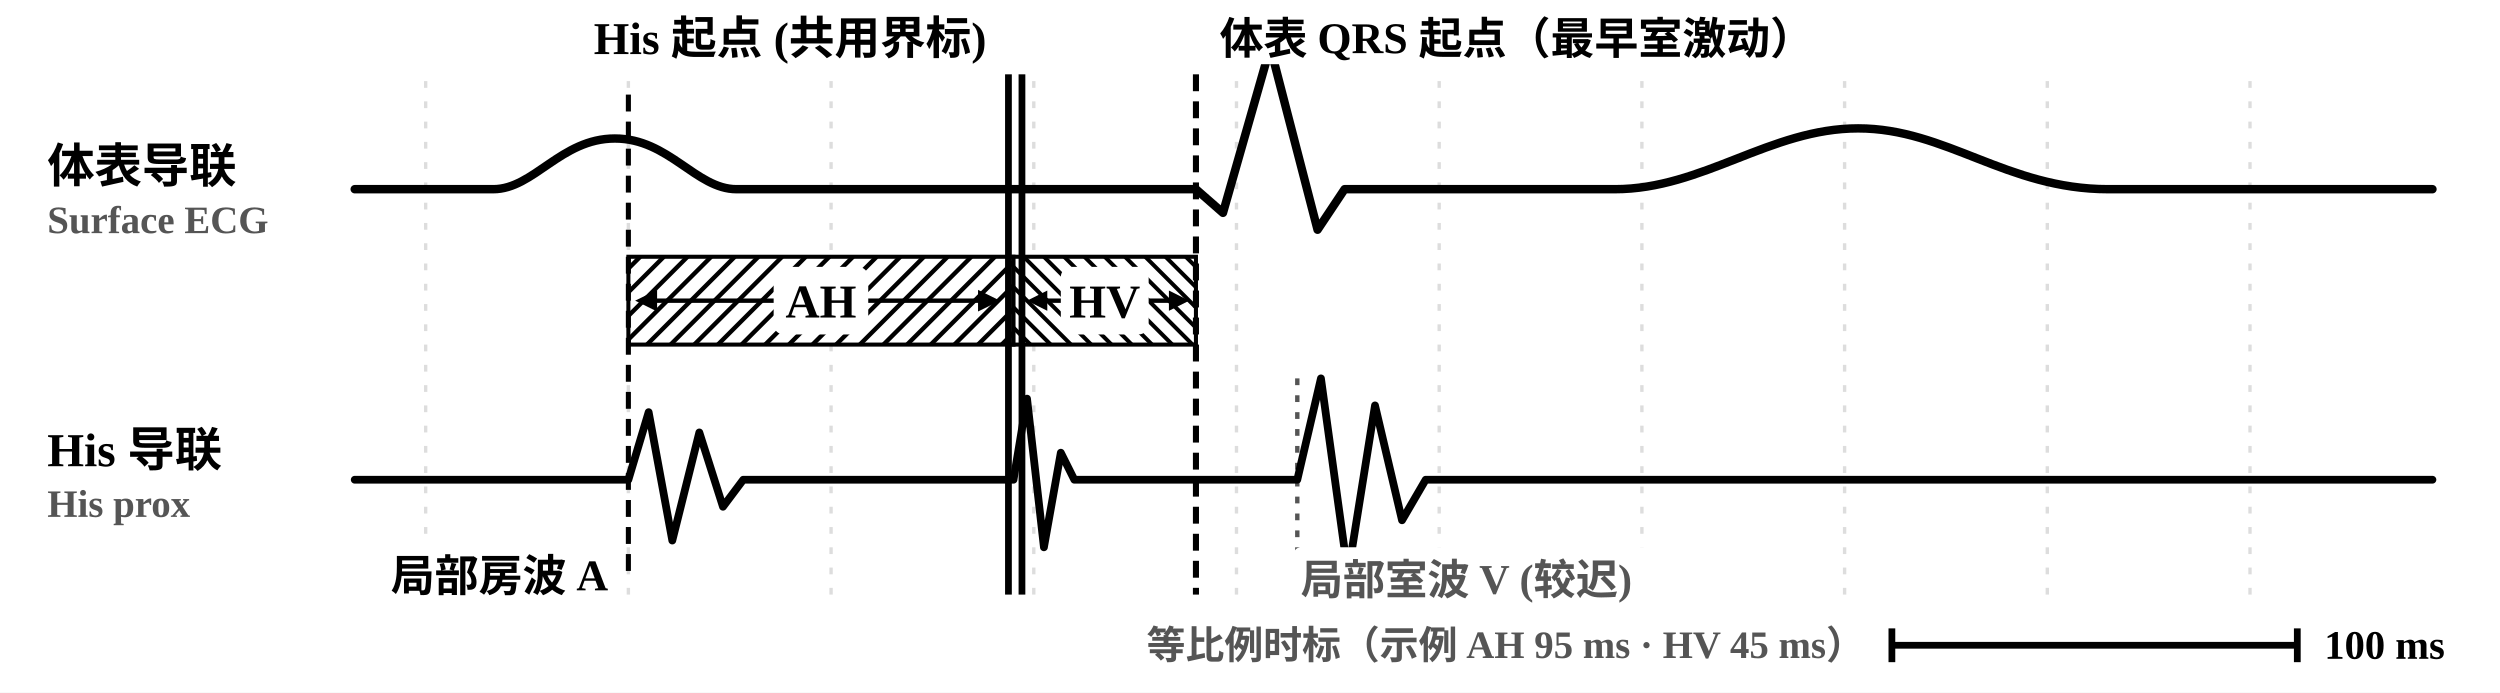
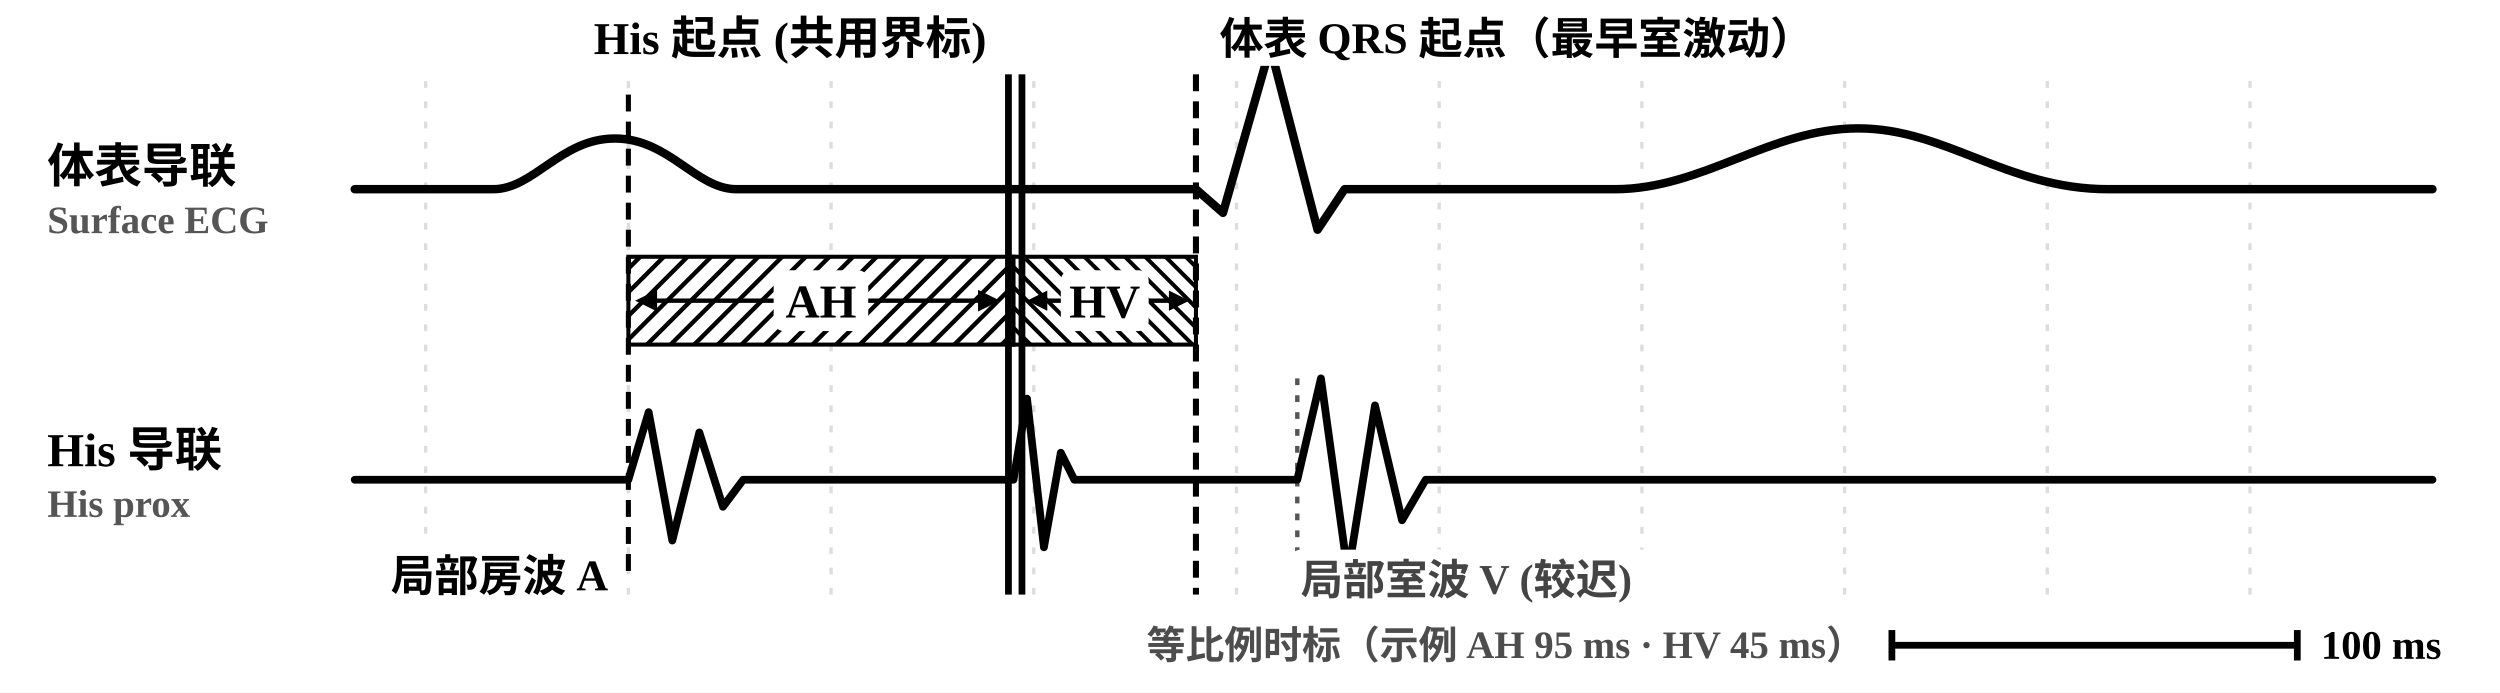
<svg xmlns="http://www.w3.org/2000/svg" class="ep-svg ep-svg--banner" viewBox="0 0 740 205" role="img" aria-label="同步体表与His导联AH与HV间期测量示意图">
  <rect x="0" y="0" width="740" height="205" fill="#ffffff" />
  <line x1="126" y1="24" x2="126" y2="178" class="ep-grid-line" stroke="#dddddd" stroke-width="1" stroke-dasharray="2,4" />
  <line x1="186" y1="24" x2="186" y2="178" class="ep-grid-line" stroke="#dddddd" stroke-width="1" stroke-dasharray="2,4" />
  <line x1="246" y1="24" x2="246" y2="178" class="ep-grid-line" stroke="#dddddd" stroke-width="1" stroke-dasharray="2,4" />
  <line x1="306" y1="24" x2="306" y2="178" class="ep-grid-line" stroke="#dddddd" stroke-width="1" stroke-dasharray="2,4" />
  <line x1="366" y1="24" x2="366" y2="178" class="ep-grid-line" stroke="#dddddd" stroke-width="1" stroke-dasharray="2,4" />
  <line x1="426" y1="24" x2="426" y2="178" class="ep-grid-line" stroke="#dddddd" stroke-width="1" stroke-dasharray="2,4" />
  <line x1="486" y1="24" x2="486" y2="178" class="ep-grid-line" stroke="#dddddd" stroke-width="1" stroke-dasharray="2,4" />
  <line x1="546" y1="24" x2="546" y2="178" class="ep-grid-line" stroke="#dddddd" stroke-width="1" stroke-dasharray="2,4" />
  <line x1="606" y1="24" x2="606" y2="178" class="ep-grid-line" stroke="#dddddd" stroke-width="1" stroke-dasharray="2,4" />
  <line x1="666" y1="24" x2="666" y2="178" class="ep-grid-line" stroke="#dddddd" stroke-width="1" stroke-dasharray="2,4" />
  <text x="14" y="54" fill="#000000" class="ep-svg-label ep-ink-fill" style="font-size:14px;font-weight:700;">体表导联</text>
  <text x="14" y="69" fill="#555555" class="ep-svg-label ep-muted-fill" style="font-size:11.5px;font-weight:600;">Surface ECG</text>
  <text x="14" y="138" fill="#000000" class="ep-svg-label ep-ink-fill" style="font-size:14px;font-weight:700;">His 导联</text>
  <text x="14" y="153" fill="#555555" class="ep-svg-label ep-muted-fill" style="font-size:11.5px;font-weight:600;">His prox</text>
  <rect x="186" y="76" width="114" height="26" fill="#ffffff" class="ep-hl-area ep-ink-stroke" stroke="#000000" stroke-width="1.2" />
  <g class="ep-hatch-group">
    <line x1="186.0" y1="79.5" x2="189.5" y2="76.0" class="ep-hatch-line" stroke="#000000" stroke-width="1.3" />
    <line x1="186.0" y1="86.5" x2="196.5" y2="76.0" class="ep-hatch-line" stroke="#000000" stroke-width="1.3" />
    <line x1="186.0" y1="93.5" x2="203.5" y2="76.0" class="ep-hatch-line" stroke="#000000" stroke-width="1.3" />
    <line x1="186.0" y1="100.5" x2="210.5" y2="76.0" class="ep-hatch-line" stroke="#000000" stroke-width="1.3" />
    <line x1="217.5" y1="76.0" x2="191.5" y2="102.0" class="ep-hatch-line" stroke="#000000" stroke-width="1.3" />
    <line x1="224.5" y1="76.0" x2="198.5" y2="102.0" class="ep-hatch-line" stroke="#000000" stroke-width="1.3" />
    <line x1="231.5" y1="76.0" x2="205.5" y2="102.0" class="ep-hatch-line" stroke="#000000" stroke-width="1.3" />
    <line x1="238.5" y1="76.0" x2="212.5" y2="102.0" class="ep-hatch-line" stroke="#000000" stroke-width="1.3" />
    <line x1="245.5" y1="76.0" x2="219.5" y2="102.0" class="ep-hatch-line" stroke="#000000" stroke-width="1.3" />
    <line x1="252.5" y1="76.0" x2="226.5" y2="102.0" class="ep-hatch-line" stroke="#000000" stroke-width="1.3" />
    <line x1="259.5" y1="76.0" x2="233.5" y2="102.0" class="ep-hatch-line" stroke="#000000" stroke-width="1.3" />
    <line x1="266.5" y1="76.0" x2="240.5" y2="102.0" class="ep-hatch-line" stroke="#000000" stroke-width="1.3" />
    <line x1="273.5" y1="76.0" x2="247.5" y2="102.0" class="ep-hatch-line" stroke="#000000" stroke-width="1.3" />
    <line x1="280.5" y1="76.0" x2="254.5" y2="102.0" class="ep-hatch-line" stroke="#000000" stroke-width="1.3" />
    <line x1="287.5" y1="76.0" x2="261.5" y2="102.0" class="ep-hatch-line" stroke="#000000" stroke-width="1.3" />
    <line x1="294.5" y1="76.0" x2="268.5" y2="102.0" class="ep-hatch-line" stroke="#000000" stroke-width="1.3" />
    <line x1="300.0" y1="77.5" x2="275.5" y2="102.0" class="ep-hatch-line" stroke="#000000" stroke-width="1.3" />
    <line x1="300.0" y1="84.5" x2="282.5" y2="102.0" class="ep-hatch-line" stroke="#000000" stroke-width="1.3" />
    <line x1="300.0" y1="91.5" x2="289.5" y2="102.0" class="ep-hatch-line" stroke="#000000" stroke-width="1.3" />
    <line x1="300.0" y1="98.5" x2="296.5" y2="102.0" class="ep-hatch-line" stroke="#000000" stroke-width="1.3" />
  </g>
  <line x1="192" y1="89" x2="292" y2="89" class="ep-ink-stroke" stroke="#000000" stroke-width="1.3" />
  <polygon points="188.0,89.0 194.5,85.8 194.5,92.2" class="ep-ink-fill" fill="#000000" />
  <polygon points="296.0,89.0 289.5,92.2 289.5,85.8" class="ep-ink-fill" fill="#000000" />
-   <rect x="229" y="79" width="28" height="20" rx="3" fill="#ffffff" />
-   <text x="243" y="94" fill="#000000" class="ep-svg-label ep-ink-fill" style="font-size:14px;font-weight:800;text-anchor:middle;">AH</text>
+   <rect x="229.0" y="80.0" width="28.0" height="18.0" rx="3" fill="#ffffff" />
+   <text x="243.0" y="94.0" fill="#000000" class="ep-svg-label ep-ink-fill" style="font-size:14px;font-weight:800;text-anchor:middle;">AH</text>
  <rect x="300" y="76" width="54" height="26" fill="#ffffff" class="ep-hl-area ep-ink-stroke" stroke="#000000" stroke-width="1.2" />
  <g class="ep-hatch-group">
    <line x1="354.0" y1="79.0" x2="351.0" y2="76.0" class="ep-hatch-line" stroke="#000000" stroke-width="1.2" />
    <line x1="354.0" y1="85.0" x2="345.0" y2="76.0" class="ep-hatch-line" stroke="#000000" stroke-width="1.2" />
    <line x1="354.0" y1="91.0" x2="339.0" y2="76.0" class="ep-hatch-line" stroke="#000000" stroke-width="1.2" />
    <line x1="354.0" y1="97.0" x2="333.0" y2="76.0" class="ep-hatch-line" stroke="#000000" stroke-width="1.2" />
    <line x1="327.0" y1="76.0" x2="353.0" y2="102.0" class="ep-hatch-line" stroke="#000000" stroke-width="1.2" />
    <line x1="321.0" y1="76.0" x2="347.0" y2="102.0" class="ep-hatch-line" stroke="#000000" stroke-width="1.2" />
    <line x1="315.0" y1="76.0" x2="341.0" y2="102.0" class="ep-hatch-line" stroke="#000000" stroke-width="1.2" />
    <line x1="309.0" y1="76.0" x2="335.0" y2="102.0" class="ep-hatch-line" stroke="#000000" stroke-width="1.2" />
    <line x1="303.0" y1="76.0" x2="329.0" y2="102.0" class="ep-hatch-line" stroke="#000000" stroke-width="1.2" />
    <line x1="300.0" y1="79.0" x2="323.0" y2="102.0" class="ep-hatch-line" stroke="#000000" stroke-width="1.2" />
    <line x1="300.0" y1="85.0" x2="317.0" y2="102.0" class="ep-hatch-line" stroke="#000000" stroke-width="1.2" />
    <line x1="300.0" y1="91.0" x2="311.0" y2="102.0" class="ep-hatch-line" stroke="#000000" stroke-width="1.2" />
    <line x1="300.0" y1="97.0" x2="305.0" y2="102.0" class="ep-hatch-line" stroke="#000000" stroke-width="1.2" />
  </g>
  <line x1="307" y1="89" x2="348" y2="89" class="ep-ink-stroke" stroke="#000000" stroke-width="1.3" />
  <polygon points="304.0,89.0 310.0,86.0 310.0,92.0" class="ep-ink-fill" fill="#000000" />
  <polygon points="352.0,89.0 346.0,92.0 346.0,86.0" class="ep-ink-fill" fill="#000000" />
-   <rect x="314" y="79" width="26" height="20" rx="3" fill="#ffffff" />
-   <text x="327" y="94" fill="#000000" class="ep-svg-label ep-ink-fill" style="font-size:14px;font-weight:800;text-anchor:middle;">HV</text>
+   <rect x="314.0" y="80.0" width="26.0" height="18.0" rx="3" fill="#ffffff" />
+   <text x="327.0" y="94.0" fill="#000000" class="ep-svg-label ep-ink-fill" style="font-size:14px;font-weight:800;text-anchor:middle;">HV</text>
  <line x1="186" y1="28" x2="186" y2="172" class="ep-ink-stroke" stroke="#000000" stroke-width="1.5" stroke-dasharray="5,3" />
  <line x1="298.5" y1="22" x2="298.5" y2="176" class="ep-accent-stroke" stroke="#000000" stroke-width="2.0" />
  <line x1="302.5" y1="22" x2="302.5" y2="176" class="ep-accent-stroke" stroke="#000000" stroke-width="2.0" />
  <line x1="354" y1="22" x2="354" y2="176" class="ep-ink-stroke" stroke="#000000" stroke-width="1.8" stroke-dasharray="5,3" />
  <line x1="384" y1="112" x2="384" y2="172" class="ep-muted-stroke" stroke="#555555" stroke-width="1.3" stroke-dasharray="2,3" />
  <path d="M 105 56 L 146 56 C 158 56, 166 41, 182 41 C 198 41, 206 56, 218 56 L 354 56 L 362 63 L 376 14 L 390 68 L 398 56 L 478 56 C 504 56, 524 38, 550 38 C 576 38, 594 56, 624 56 L 720 56" fill="none" class="ep-ink-stroke" stroke="#000000" stroke-width="2.5" stroke-linejoin="round" stroke-linecap="round" />
  <path d="M 105 142 L 186 142 L 192 122 L 199 160 L 207 128 L 214 150 L 220 142 L 300 142 L 304 118 L 309 162 L 314 134 L 318 142 L 384 142 L 391 112 L 399 170 L 407 120 L 415 154 L 422 142 L 720 142" fill="none" class="ep-ink-stroke" stroke="#000000" stroke-width="2.3" stroke-linejoin="round" stroke-linecap="round" />
-   <rect x="172" y="3" width="122" height="16" rx="2" fill="#ffffff" />
-   <text x="292" y="16" fill="#000000" class="ep-svg-label ep-accent-fill" style="font-size:13.5px;font-weight:800;text-anchor:end;">His 起点 (共用界标)</text>
-   <rect x="359" y="3" width="194" height="16" rx="2" fill="#ffffff" />
-   <text x="361" y="16" fill="#000000" class="ep-svg-label ep-ink-fill" style="font-size:13px;font-weight:700;text-anchor:start;">体表 QRS 起点（最早室激动）</text>
-   <rect x="106" y="161" width="76" height="17" rx="2" fill="#ffffff" />
-   <text x="180" y="175" fill="#000000" class="ep-svg-label ep-ink-fill" style="font-size:13px;font-weight:700;text-anchor:end;">局部房波 A</text>
-   <rect x="383" y="162" width="112" height="17" rx="2" fill="#ffffff" />
-   <text x="385" y="176" fill="#555555" class="ep-svg-label ep-muted-fill" style="font-size:12.5px;font-weight:700;text-anchor:start;">局部室波 V (较迟)</text>
-   <line x1="560" y1="191" x2="680" y2="191" class="ep-ink-stroke" stroke="#000000" stroke-width="2" />
-   <line x1="560" y1="186" x2="560" y2="196" class="ep-ink-stroke" stroke="#000000" stroke-width="2" />
-   <line x1="680" y1="186" x2="680" y2="196" class="ep-ink-stroke" stroke="#000000" stroke-width="2" />
-   <text x="552" y="195" fill="#555555" class="ep-svg-label ep-muted-fill" style="font-size:11.5px;font-weight:600;text-anchor:end;">等比例时标（示例 AH 95 ms · HV 45 ms）</text>
-   <text x="688" y="195" fill="#000000" class="ep-svg-label ep-ink-fill" style="font-size:12px;font-weight:700;text-anchor:start;">100 ms</text>
+   <rect x="173.0" y="3.5" width="122.0" height="16.0" rx="3" fill="#ffffff" />
+   <text x="292.0" y="16.0" fill="#000000" class="ep-svg-label ep-accent-fill" style="font-size:13.5px;font-weight:800;text-anchor:end;">His 起点 (共用界标)</text>
+   <rect x="358.0" y="3.5" width="194.0" height="16.0" rx="3" fill="#ffffff" />
+   <text x="361.0" y="16.0" fill="#000000" class="ep-svg-label ep-ink-fill" style="font-size:13px;font-weight:700;text-anchor:start;">体表 QRS 起点（最早室激动）</text>
+   <rect x="107.0" y="161.7" width="76.0" height="17.0" rx="3" fill="#ffffff" />
+   <text x="180.0" y="175.0" fill="#000000" class="ep-svg-label ep-ink-fill" style="font-size:13px;font-weight:700;text-anchor:end;">局部房波 A</text>
+   <rect x="382.0" y="162.7" width="112.0" height="17.0" rx="3" fill="#ffffff" />
+   <text x="385.0" y="176.0" fill="#444444" class="ep-svg-label ep-muted-fill" style="font-size:12.5px;font-weight:700;text-anchor:start;">局部室波 V (较迟)</text>
+   <line x1="560.0" y1="191.0" x2="680.0" y2="191.0" class="ep-ink-stroke" stroke="#000000" stroke-width="2" />
+   <line x1="560.0" y1="186.5" x2="560.0" y2="195.5" class="ep-ink-stroke" stroke="#000000" stroke-width="2" />
+   <line x1="680.0" y1="186.5" x2="680.0" y2="195.5" class="ep-ink-stroke" stroke="#000000" stroke-width="2" />
+   <text x="687.0" y="195.0" fill="#000000" class="ep-svg-label ep-ink-fill" style="font-size:12px;font-weight:700;text-anchor:start;">100 ms</text>
+   <text x="552.0" y="195.0" fill="#4d4d4d" class="ep-svg-label ep-muted-fill" style="font-size:11.5px;font-weight:600;text-anchor:end;">等比例时标（示例 AH 95 ms · HV 45 ms）</text>
</svg>
